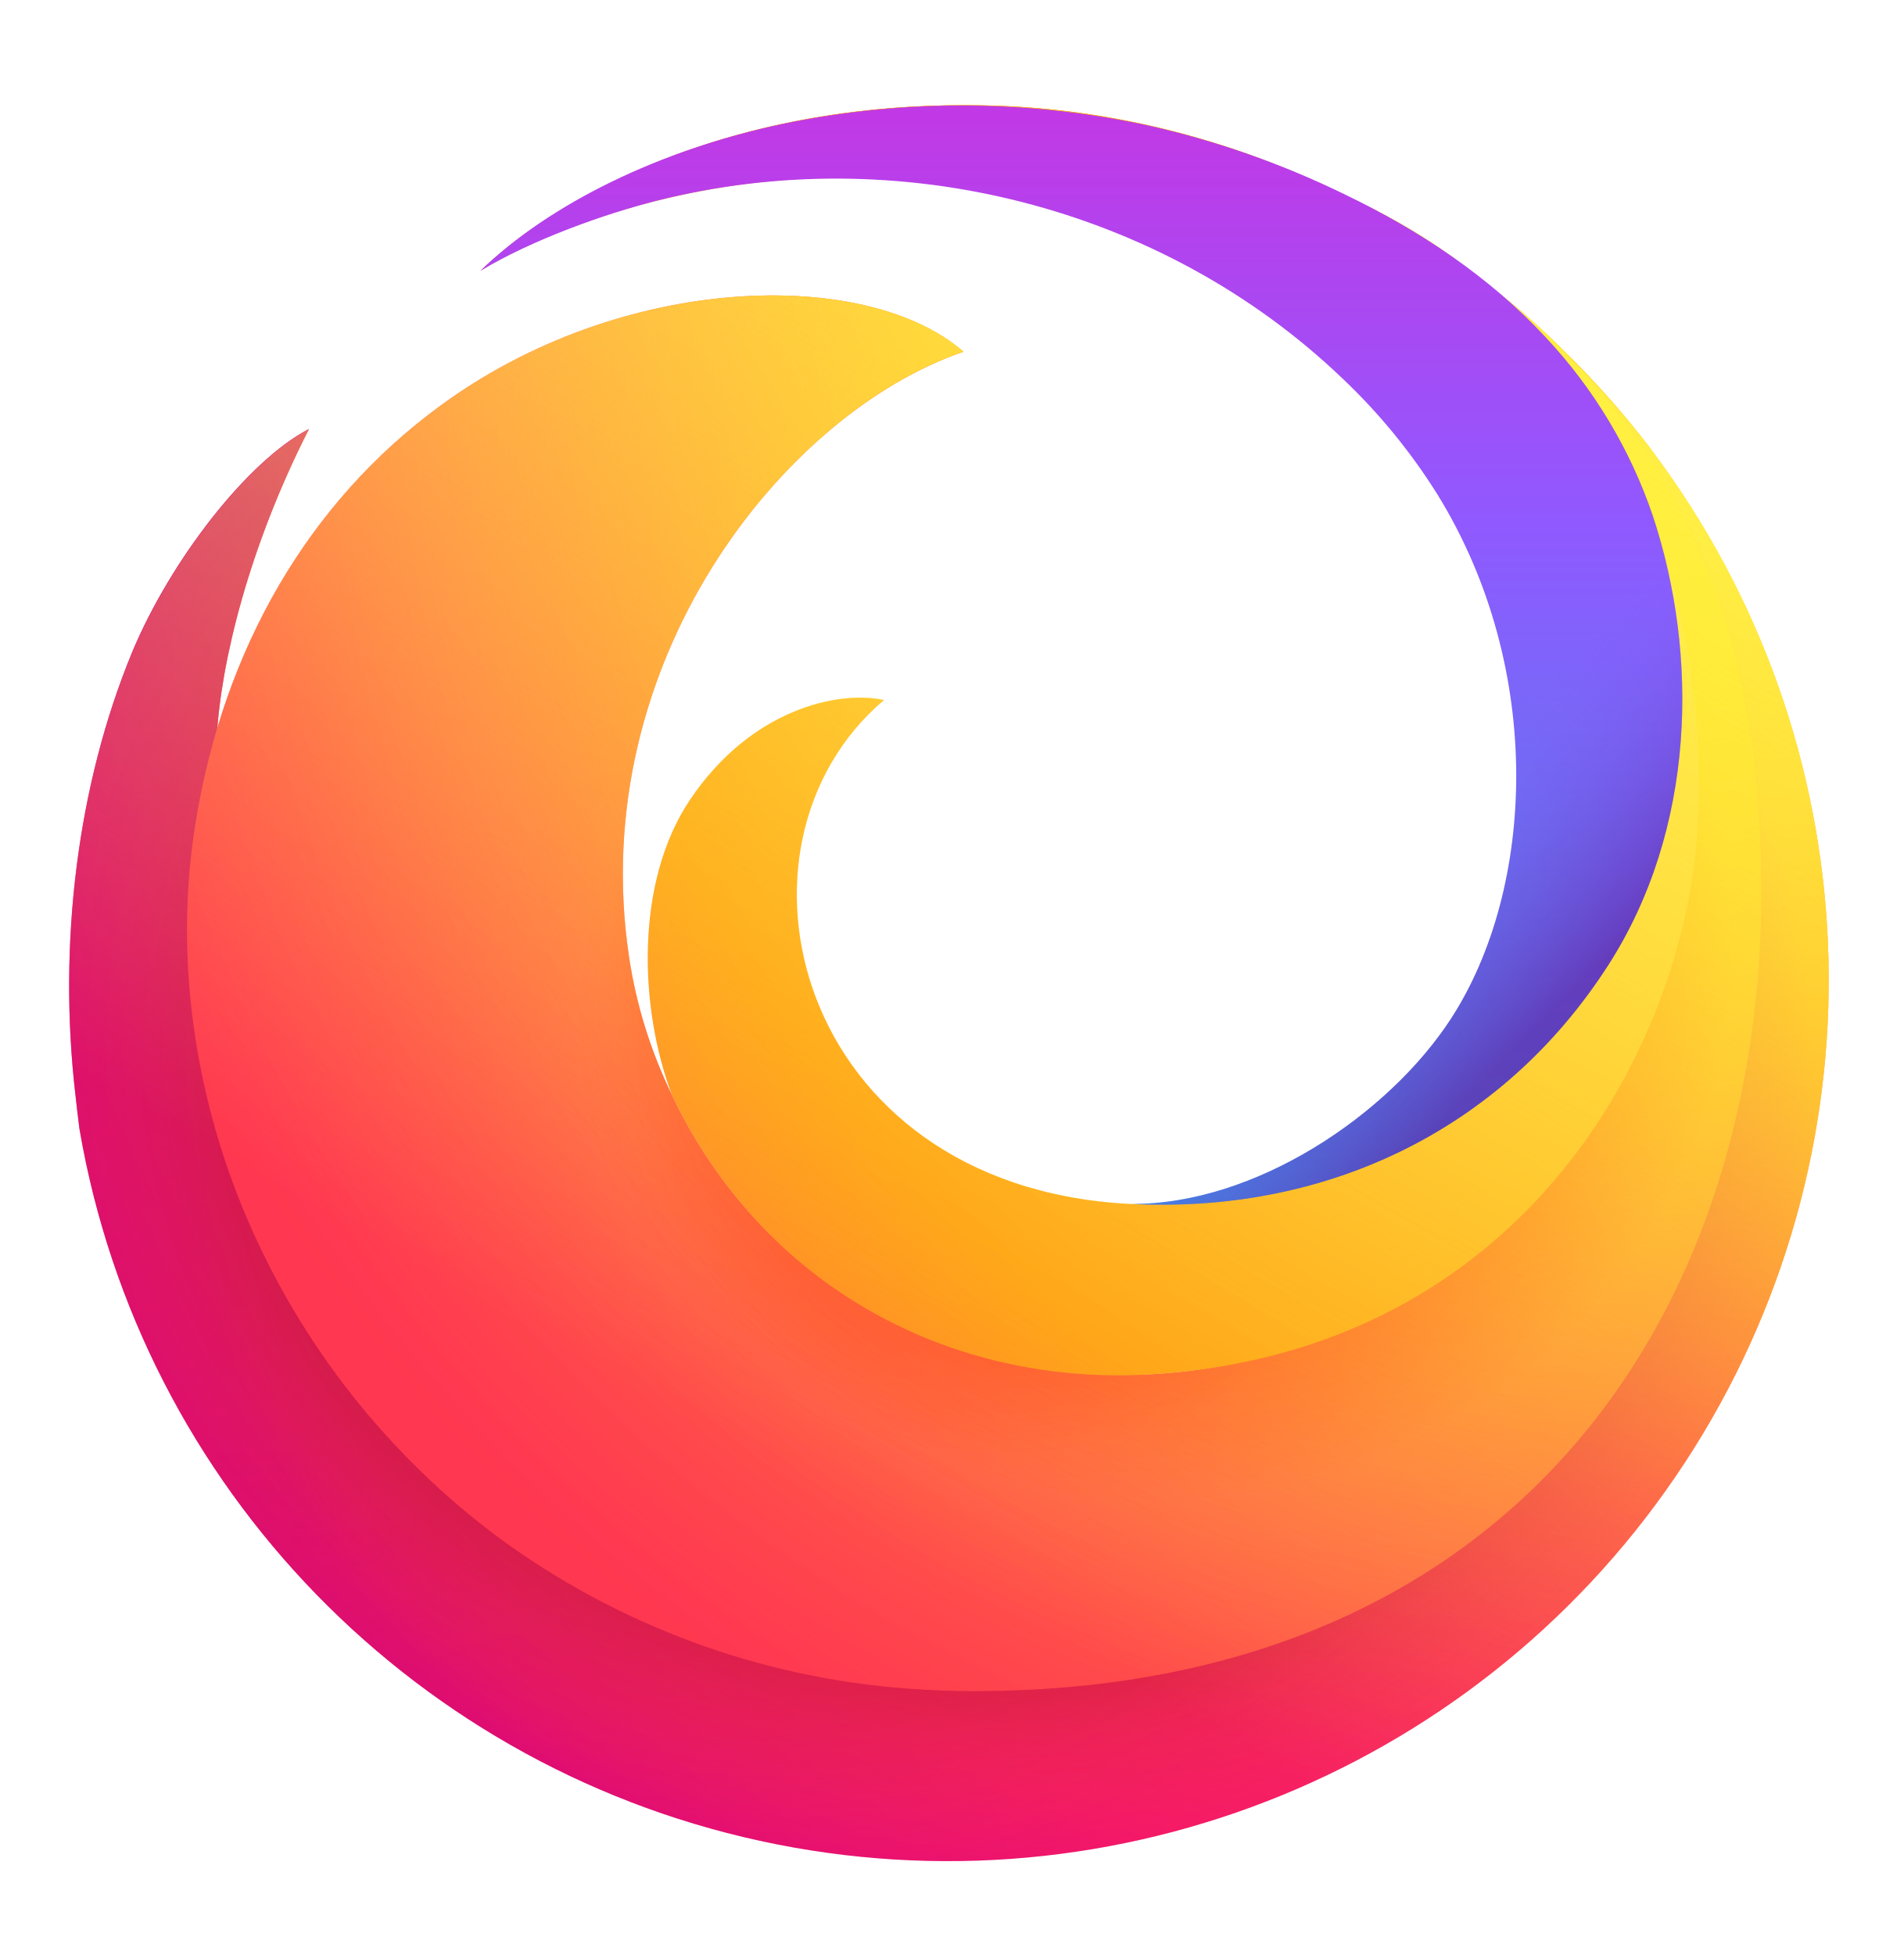
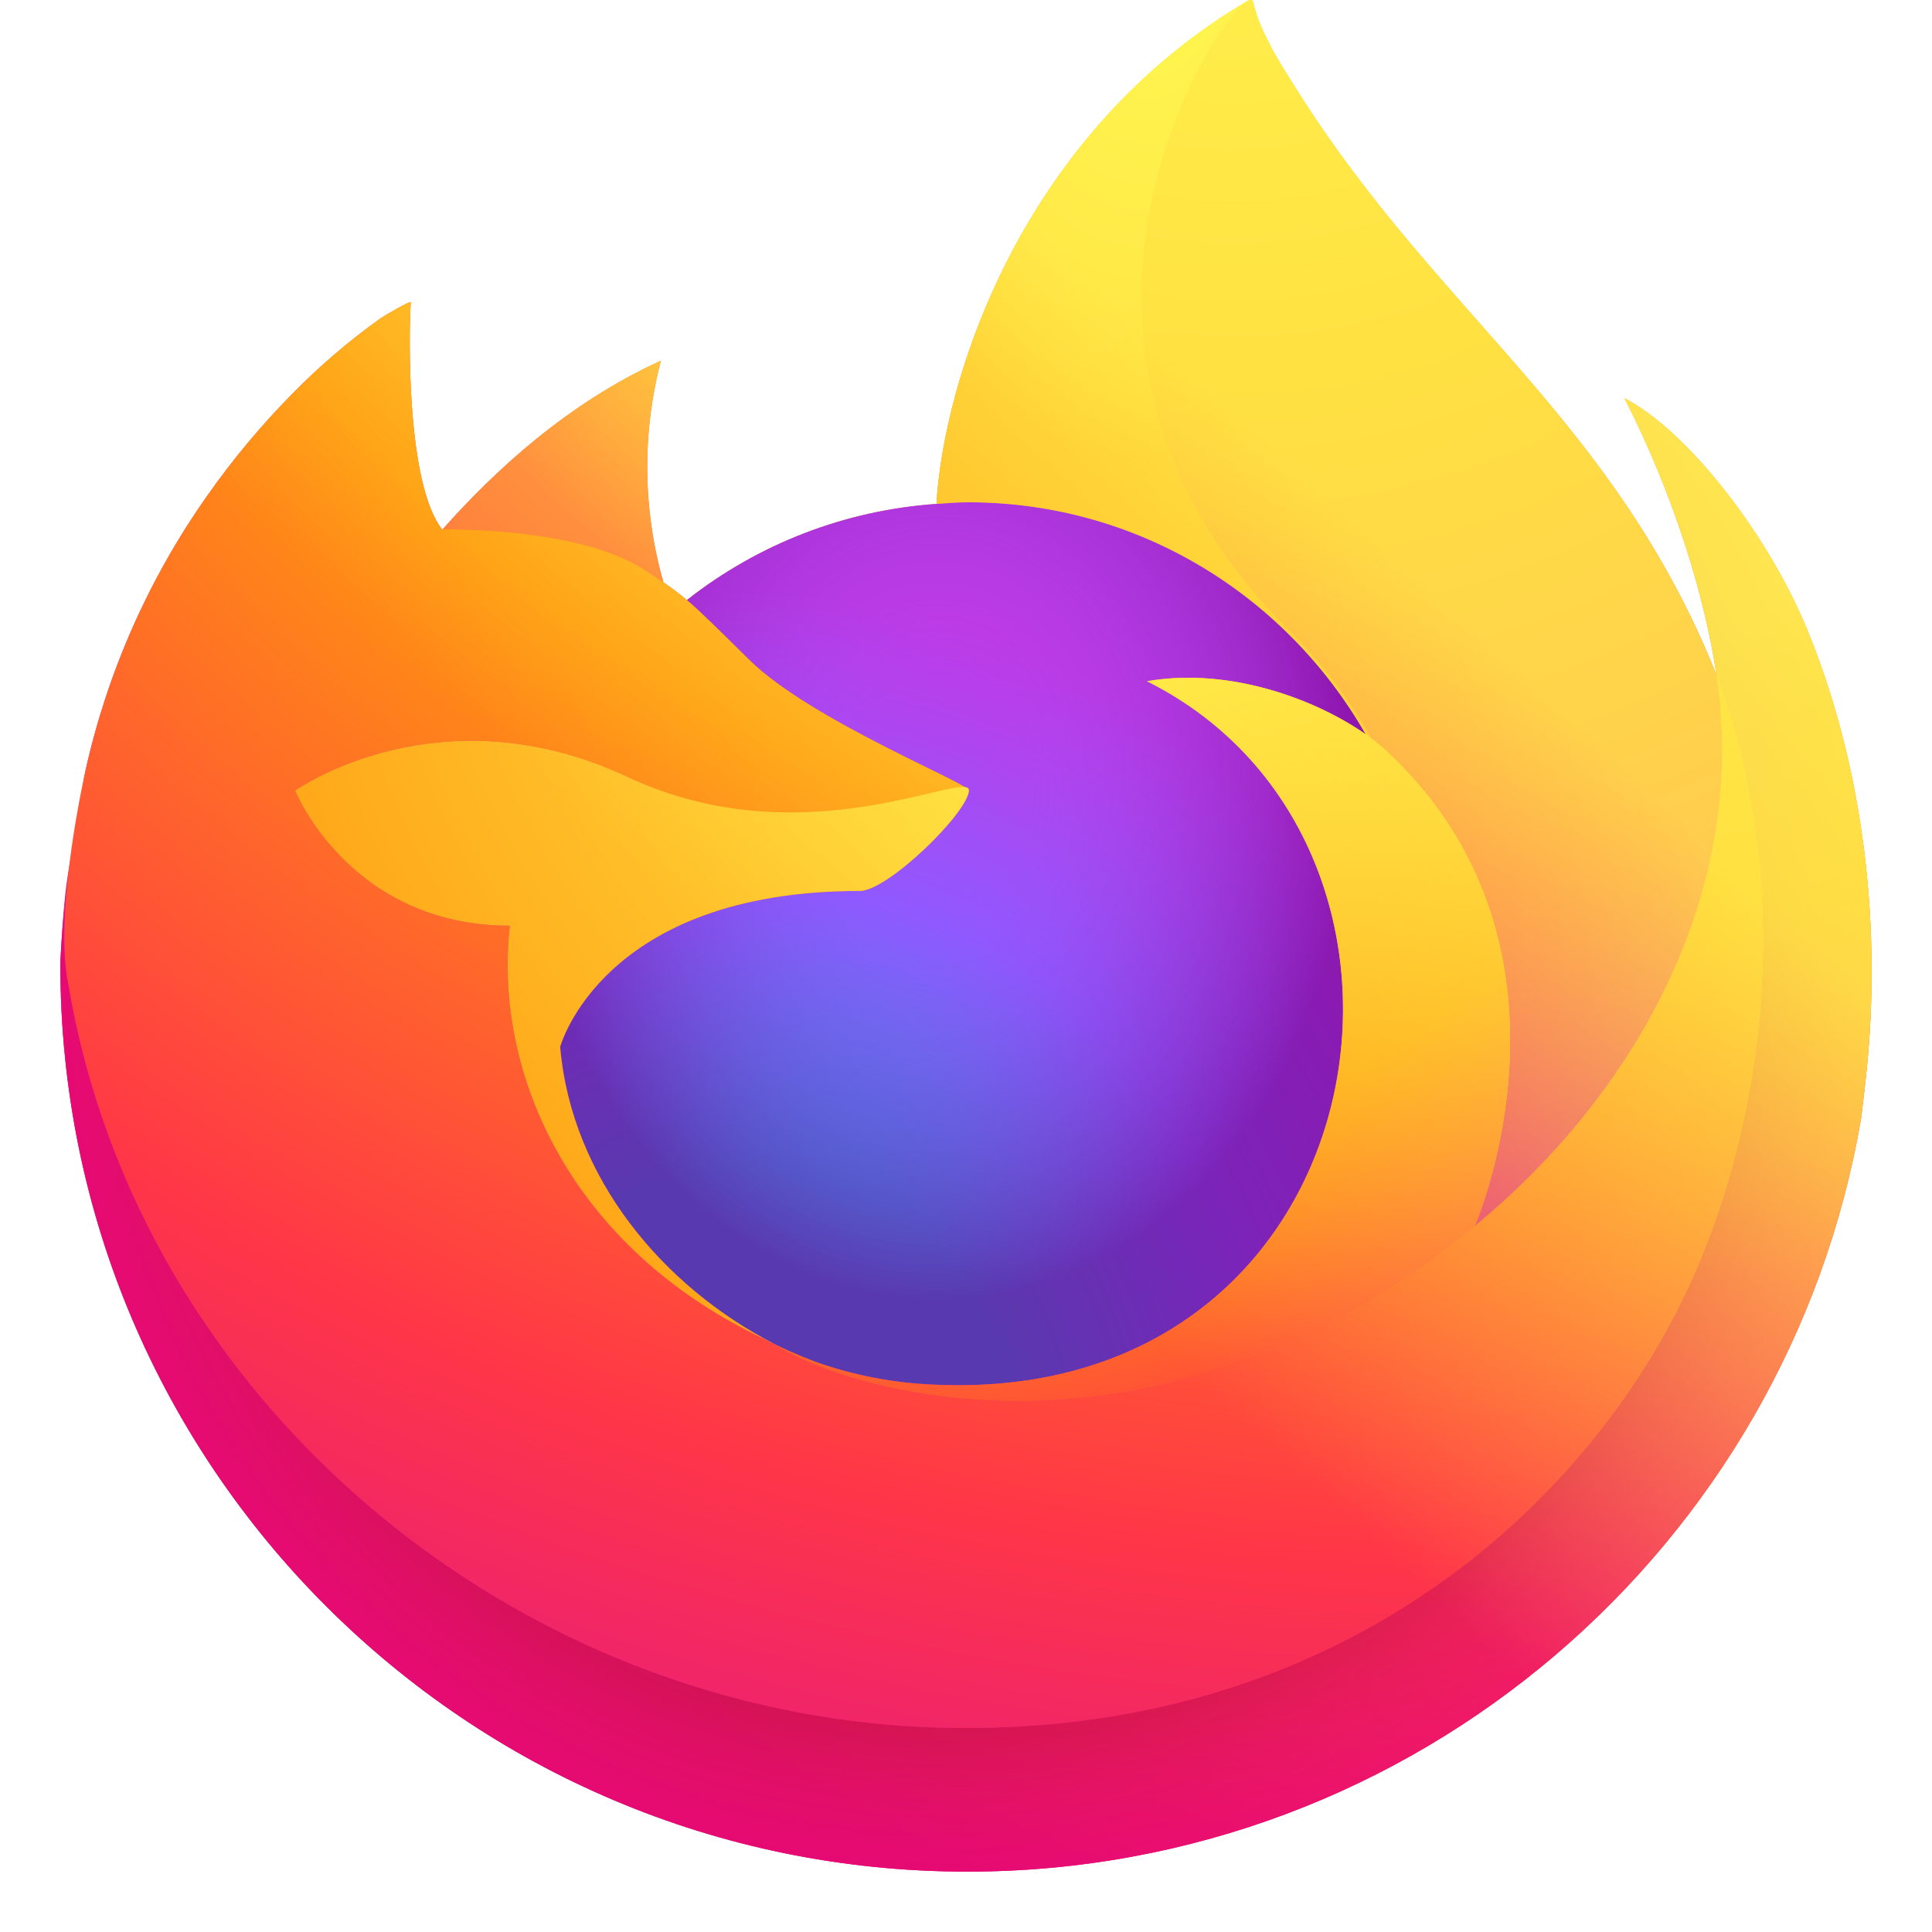
- <svg xmlns="http://www.w3.org/2000/svg" viewBox="0 0 303 311.1">
+ <svg xmlns="http://www.w3.org/2000/svg" width="512" height="512">
  <defs>
-     <style>.cls-1{isolation:isolate;}.cls-2{fill:url(#radial-gradient);}.cls-3{opacity:0.67;}.cls-4{fill:url(#radial-gradient-2);}.cls-5{fill:url(#radial-gradient-3);}.cls-6{fill:url(#radial-gradient-4);}.cls-7{fill:url(#radial-gradient-5);}.cls-8{fill:url(#linear-gradient);}.cls-9{fill:url(#radial-gradient-6);}.cls-10{fill:url(#radial-gradient-7);}.cls-11,.cls-12{opacity:0.53;mix-blend-mode:multiply;}.cls-11{fill:url(#radial-gradient-8);}.cls-12{fill:url(#radial-gradient-9);}.cls-13{fill:url(#radial-gradient-10);}.cls-14{fill:url(#linear-gradient-2);}.cls-15{fill:url(#linear-gradient-3);}.cls-16{fill:url(#linear-gradient-4);}</style>
-     <radialGradient id="radial-gradient" cx="-997.08" cy="-463.24" fx="-985.718" r="317.73" gradientTransform="translate(1258.44 532.89)" gradientUnits="userSpaceOnUse">
+     <radialGradient id="g" cx="210%" cy="-100%" r="290%">
+       <stop offset=".1" stop-color="#ffe226" />
+       <stop offset=".79" stop-color="#ff7139" />
+     </radialGradient>
+     <radialGradient id="c" cx="49%" cy="40%" r="128%" gradientTransform="matrix(.82 0 0 1 .088 0)">
+       <stop offset=".3" stop-color="#960e18" />
+       <stop offset=".35" stop-color="#b11927" stop-opacity=".74" />
+       <stop offset=".43" stop-color="#db293d" stop-opacity=".34" />
+       <stop offset=".5" stop-color="#f5334b" stop-opacity=".09" />
+       <stop offset=".53" stop-color="#ff3750" stop-opacity="0" />
+     </radialGradient>
+     <radialGradient id="d" cx="48%" cy="-12%" r="140%">
+       <stop offset=".13" stop-color="#fff44f" />
+       <stop offset=".53" stop-color="#ff980e" />
+     </radialGradient>
+     <radialGradient id="e" cx="22.76%" cy="110.11%" r="100%">
+       <stop offset=".35" stop-color="#3a8ee6" />
+       <stop offset=".67" stop-color="#9059ff" />
+       <stop offset="1" stop-color="#c139e6" />
+     </radialGradient>
+     <radialGradient id="f" cx="52%" cy="33%" r="59%" gradientTransform="scale(.9 1)">
+       <stop offset=".21" stop-color="#9059ff" stop-opacity="0" />
+       <stop offset=".97" stop-color="#6e008b" stop-opacity=".6" />
+     </radialGradient>
+     <radialGradient id="b" cx="87.4%" cy="-12.9%" r="128%" gradientTransform="matrix(.8 0 0 1 .178 .129)">
+       <stop offset=".13" stop-color="#ffbd4f" />
+       <stop offset=".28" stop-color="#ff980e" />
+       <stop offset=".47" stop-color="#ff3750" />
+       <stop offset=".78" stop-color="#eb0878" />
+       <stop offset=".86" stop-color="#e50080" />
+     </radialGradient>
+     <radialGradient id="h" cx="84%" cy="-41%" r="180%">
+       <stop offset=".11" stop-color="#fff44f" />
+       <stop offset=".46" stop-color="#ff980e" />
+       <stop offset=".72" stop-color="#ff3647" />
+       <stop offset=".9" stop-color="#e31587" />
+     </radialGradient>
+     <radialGradient id="i" cx="16.1%" cy="-18.6%" r="348.8%" gradientTransform="scale(1 .47) rotate(84 .279 -.297)">
      <stop offset="0" stop-color="#fff44f" />
-       <stop offset="0.29" stop-color="#ff980e" />
-       <stop offset="0.43" stop-color="#ff5d36" />
-       <stop offset="0.53" stop-color="#ff3750" />
-       <stop offset="0.75" stop-color="#f5156c" />
-       <stop offset="0.76" stop-color="#f1136e" />
-       <stop offset="0.88" stop-color="#da057a" />
-       <stop offset="0.95" stop-color="#d2007f" />
+       <stop offset=".3" stop-color="#ff980e" />
+       <stop offset=".57" stop-color="#ff3647" />
+       <stop offset=".74" stop-color="#e31587" />
    </radialGradient>
-     <radialGradient id="radial-gradient-2" cx="-1224.24" cy="-450.09" fx="-1217.513" r="188.04" gradientTransform="translate(1258.44 532.89)" gradientUnits="userSpaceOnUse">
-       <stop offset="0" stop-color="#b5007f" />
-       <stop offset="1" stop-color="#f5156c" stop-opacity="0" />
+     <radialGradient id="j" cx="18.9%" cy="-42.5%" r="238.4%">
+       <stop offset=".14" stop-color="#fff44f" />
+       <stop offset=".48" stop-color="#ff980e" />
+       <stop offset=".66" stop-color="#ff3647" />
+       <stop offset=".9" stop-color="#e31587" />
    </radialGradient>
-     <radialGradient id="radial-gradient-3" cx="-969.92" cy="-481.32" fx="-956.576" fy="-487.912" r="373.1" gradientTransform="translate(1258.44 532.89)" gradientUnits="userSpaceOnUse">
-       <stop offset="0" stop-color="#fd0" stop-opacity="0.6" />
-       <stop offset="0.09" stop-color="#ffd702" stop-opacity="0.58" />
-       <stop offset="0.2" stop-color="#fec606" stop-opacity="0.52" />
-       <stop offset="0.32" stop-color="#fda90e" stop-opacity="0.43" />
-       <stop offset="0.45" stop-color="#fc8119" stop-opacity="0.3" />
-       <stop offset="0.57" stop-color="#fa4e27" stop-opacity="0.14" />
-       <stop offset="0.66" stop-color="#f92433" stop-opacity="0" />
+     <radialGradient id="k" cx="159.3%" cy="-44.72%" r="313.1%">
+       <stop offset=".09" stop-color="#fff44f" />
+       <stop offset=".63" stop-color="#ff980e" />
    </radialGradient>
-     <radialGradient id="radial-gradient-4" cx="159" cy="172.15" r="481.33" gradientUnits="userSpaceOnUse">
-       <stop offset="0.15" stop-color="#960e18" />
-       <stop offset="0.18" stop-color="#b11927" stop-opacity="0.74" />
-       <stop offset="0.22" stop-color="#db293d" stop-opacity="0.34" />
-       <stop offset="0.26" stop-color="#f5334b" stop-opacity="0.09" />
-       <stop offset="0.27" stop-color="#ff3750" stop-opacity="0" />
-     </radialGradient>
-     <radialGradient id="radial-gradient-5" cx="122.57" cy="166.1" r="481.33" gradientUnits="userSpaceOnUse">
-       <stop offset="0.11" stop-color="#960e18" />
-       <stop offset="0.15" stop-color="#b11927" stop-opacity="0.74" />
-       <stop offset="0.21" stop-color="#db293d" stop-opacity="0.34" />
-       <stop offset="0.26" stop-color="#f5334b" stop-opacity="0.09" />
-       <stop offset="0.28" stop-color="#ff3750" stop-opacity="0" />
-     </radialGradient>
-     <linearGradient id="linear-gradient" x1="-1087.03" y1="-489" x2="-1004.68" y2="-346.36" gradientTransform="translate(1258.44 532.89)" gradientUnits="userSpaceOnUse">
-       <stop offset="0" stop-color="#ffbc04" />
-       <stop offset="0.17" stop-color="#ffab02" stop-opacity="0.62" />
-       <stop offset="0.34" stop-color="#ff9b01" stop-opacity="0.29" />
-       <stop offset="0.45" stop-color="#ff9200" stop-opacity="0.08" />
-       <stop offset="0.51" stop-color="#ff8e00" stop-opacity="0" />
+     <linearGradient id="a" x1="87.25%" y1="15.5%" x2="9.4%" y2="93.1%">
+       <stop offset=".05" stop-color="#fff44f" />
+       <stop offset=".37" stop-color="#ff980e" />
+       <stop offset=".53" stop-color="#ff3647" />
+       <stop offset=".7" stop-color="#e31587" />
    </linearGradient>
-     <radialGradient id="radial-gradient-6" cx="-1153.02" cy="-98.2" fx="-1141.893" r="311.02" gradientTransform="translate(1360.28 153.08) scale(0.96)" gradientUnits="userSpaceOnUse">
-       <stop offset="0" stop-color="#ff980e" />
-       <stop offset="0.3" stop-color="#ff7139" />
-       <stop offset="0.48" stop-color="#ff5b51" />
-       <stop offset="0.63" stop-color="#ff4f5e" />
-       <stop offset="0.74" stop-color="#ff4055" />
-       <stop offset="0.84" stop-color="#ff3750" />
-     </radialGradient>
-     <radialGradient id="radial-gradient-7" cx="-1153.02" cy="-98.2" fx="-1141.893" r="311.02" gradientTransform="translate(1360.28 153.08) scale(0.96)" gradientUnits="userSpaceOnUse">
-       <stop offset="0.08" stop-color="#ffde08" />
-       <stop offset="0.15" stop-color="#ffdb08" stop-opacity="0.97" />
-       <stop offset="0.25" stop-color="#ffd209" stop-opacity="0.88" />
-       <stop offset="0.37" stop-color="#ffc40b" stop-opacity="0.73" />
-       <stop offset="0.51" stop-color="#ffb00d" stop-opacity="0.53" />
-       <stop offset="0.67" stop-color="#ff970f" stop-opacity="0.28" />
-       <stop offset="0.82" stop-color="#ff7b12" stop-opacity="0" />
-     </radialGradient>
-     <radialGradient id="radial-gradient-8" cx="185.79" cy="151.69" r="146.26" gradientTransform="matrix(0.25, 0.97, -1.01, 0.26, 293.25, -67.47)" gradientUnits="userSpaceOnUse">
-       <stop offset="0.36" stop-color="#ff3750" />
-       <stop offset="0.44" stop-color="#ff4d47" stop-opacity="0.63" />
-       <stop offset="0.55" stop-color="#ff673d" stop-opacity="0.18" />
-       <stop offset="0.59" stop-color="#ff7139" stop-opacity="0" />
-     </radialGradient>
-     <radialGradient id="radial-gradient-9" cx="160.58" cy="164.08" r="146.26" gradientTransform="translate(0 -1.3)" gradientUnits="userSpaceOnUse">
-       <stop offset="0.22" stop-color="#ff3750" stop-opacity="0.8" />
-       <stop offset="0.27" stop-color="#ff444b" stop-opacity="0.63" />
-       <stop offset="0.41" stop-color="#ff643e" stop-opacity="0.18" />
-       <stop offset="0.47" stop-color="#ff7139" stop-opacity="0" />
-     </radialGradient>
-     <radialGradient id="radial-gradient-10" cx="-1090.95" cy="-133.34" r="525.68" gradientTransform="translate(1360.28 153.08) scale(0.96)" gradientUnits="userSpaceOnUse">
-       <stop offset="0.05" stop-color="#fff44f" />
-       <stop offset="0.46" stop-color="#ff980e" />
-       <stop offset="0.52" stop-color="#ff8424" />
-       <stop offset="0.59" stop-color="#ff7634" />
-       <stop offset="0.64" stop-color="#ff7139" />
-     </radialGradient>
-     <linearGradient id="linear-gradient-2" x1="217.57" y1="41.38" x2="74.67" y2="288.89" gradientUnits="userSpaceOnUse">
-       <stop offset="0" stop-color="#fff44f" stop-opacity="0.8" />
-       <stop offset="0.09" stop-color="#fff44f" stop-opacity="0.7" />
-       <stop offset="0.75" stop-color="#fff44f" stop-opacity="0" />
-     </linearGradient>
-     <linearGradient id="linear-gradient-3" x1="-1086.36" y1="-340.47" x2="-1086.36" y2="-514.38" gradientTransform="translate(1258.44 532.89)" gradientUnits="userSpaceOnUse">
-       <stop offset="0" stop-color="#3a8ee6" />
-       <stop offset="0.24" stop-color="#5c79f0" />
-       <stop offset="0.63" stop-color="#9059ff" />
-       <stop offset="1" stop-color="#c139e6" />
-     </linearGradient>
-     <linearGradient id="linear-gradient-4" x1="-1150.36" y1="-515.18" x2="-1009.25" y2="-374.06" gradientTransform="translate(1258.44 532.89)" gradientUnits="userSpaceOnUse">
-       <stop offset="0.81" stop-color="#9059ff" stop-opacity="0" />
-       <stop offset="1" stop-color="#6e008b" stop-opacity="0.5" />
+     <linearGradient id="l" x1="80%" y1="14%" x2="18%" y2="84%">
+       <stop offset=".17" stop-color="#fff44f" stop-opacity=".8" />
+       <stop offset=".6" stop-color="#fff44f" stop-opacity="0" />
    </linearGradient>
  </defs>
-   <g class="cls-1">
-     <g id="Assets">
-       <path class="cls-2" d="M262.81,71.56c-25.31-33.25-64.76-54-106.25-54.79-32.51-.65-55,9.1-67.67,16.93,17-9.84,41.6-15.42,63.14-15.14,55.41.71,114.91,38.34,123.75,106.19,10.14,77.89-44.23,142.9-120.73,143.09-84.16.22-135.34-74.12-122-140.89.67-3.34.33-6.58,1.45-9.73.63-11.74,5.08-30.15,14.67-48.95-9.69,5-22,20.83-28.12,35.48C12.3,124.89,9.21,150.16,12,174.2c.21,1.81.4,3.61.64,5.41a140.2,140.2,0,1,0,250.18-108ZM40.92,83.73Z" />
-       <g class="cls-3">
-         <path class="cls-4" d="M262.81,71.56c-25.31-33.25-64.76-54-106.25-54.79-32.51-.65-55,9.1-67.67,16.93,17-9.84,41.6-15.42,63.14-15.14,55.41.71,114.91,38.34,123.75,106.19,10.14,77.89-44.23,142.9-120.73,143.09-84.16.22-135.34-74.12-122-140.89.67-3.34.33-6.58,1.45-9.73.63-11.74,5.08-30.15,14.67-48.95-9.69,5-22,20.83-28.12,35.48C12.3,124.89,9.21,150.16,12,174.2c.21,1.81.4,3.61.64,5.41a140.2,140.2,0,1,0,250.18-108ZM40.92,83.73Z" />
-       </g>
-       <path class="cls-5" d="M262.81,71.56c-25.31-33.25-64.76-54-106.25-54.79-32.51-.65-55,9.1-67.67,16.93,17-9.84,41.6-15.42,63.14-15.14,55.41.71,114.91,38.34,123.75,106.19,10.14,77.89-44.23,142.9-120.73,143.09-84.16.22-135.34-74.12-122-140.89.67-3.34.33-6.58,1.45-9.73.63-11.74,5.08-30.15,14.67-48.95-9.69,5-22,20.83-28.12,35.48C12.3,124.89,9.21,150.16,12,174.2c.21,1.81.4,3.61.64,5.41a140.2,140.2,0,1,0,250.18-108ZM40.92,83.73Z" />
-       <path class="cls-6" d="M262.81,71.56c-25.31-33.25-64.76-54-106.25-54.79-32.51-.65-55,9.1-67.67,16.93,17-9.84,41.6-15.42,63.14-15.14,55.41.71,114.91,38.34,123.75,106.19,10.14,77.89-44.23,142.9-120.73,143.09-84.16.22-135.34-74.12-122-140.89.67-3.34.33-6.58,1.45-9.73.63-11.74,5.08-30.15,14.67-48.95-9.69,5-22,20.83-28.12,35.48C12.3,124.89,9.21,150.16,12,174.2c.21,1.81.4,3.61.64,5.41a140.2,140.2,0,1,0,250.18-108ZM40.92,83.73Z" />
-       <path class="cls-7" d="M262.81,71.56c-25.31-33.25-64.76-54-106.25-54.79-32.51-.65-55,9.1-67.67,16.93,17-9.84,41.6-15.42,63.14-15.14,55.41.71,114.91,38.34,123.75,106.19,10.14,77.89-44.23,142.9-120.73,143.09-84.16.22-135.34-74.12-122-140.89.67-3.34.33-6.58,1.45-9.73.63-11.74,5.08-30.15,14.67-48.95-9.69,5-22,20.83-28.12,35.48C12.3,124.89,9.21,150.16,12,174.2c.21,1.81.4,3.61.64,5.41a140.2,140.2,0,1,0,250.18-108ZM40.92,83.73Z" />
-       <path class="cls-8" d="M275.78,124.75a142.5,142.5,0,0,1,1.05,25.31q7-1,14-1.85a139.53,139.53,0,0,0-28-76.65c-25.31-33.25-64.76-54-106.25-54.79-32.51-.65-55,9.1-67.67,16.93,17-9.84,41.6-15.42,63.14-15.14C207.44,19.27,266.94,56.9,275.78,124.75Z" />
-       <path class="cls-9" d="M279.19,120.88C271.31,50,207.92,18.1,152,18.56c-21.54.18-46.14,5.3-63.14,15.14a69.31,69.31,0,0,0-12.46,9.44c.45-.37,1.8-1.48,4-3l.22-.15.2-.13A93.33,93.33,0,0,1,107.8,27.37c14.77-4.32,30.76-5.76,46.14-5.38,63.21,3.64,107.82,56,109.37,111.69,1.29,46.12-36.54,82.89-80.15,85-31.72,1.55-61.6-13.76-76.2-44.39a75.75,75.75,0,0,1-6.87-22.12c-6.92-46.61,24.46-86.36,53.24-96.2C137.8,42.46,98.91,43.38,70,64.62,49.11,79.92,35.59,103.2,31.11,131c-3.42,21.18-.2,43.2,8.19,62.87a124.29,124.29,0,0,0,39.92,50.71,125.54,125.54,0,0,0,65.39,24.14c3.47.26,7,.39,10.44.39C247.67,269.08,287.86,199,279.19,120.88Z" />
-       <path class="cls-10" d="M279.19,120.88C271.31,50,207.92,18.1,152,18.56c-21.54.18-46.14,5.3-63.14,15.14a69.31,69.31,0,0,0-12.46,9.44c.45-.37,1.8-1.48,4-3l.22-.15.2-.13A93.33,93.33,0,0,1,107.8,27.37c14.77-4.32,30.76-5.76,46.14-5.38,63.21,3.64,107.82,56,109.37,111.69,1.29,46.12-36.54,82.89-80.15,85-31.72,1.55-61.6-13.76-76.2-44.39a75.75,75.75,0,0,1-6.87-22.12c-6.92-46.61,24.46-86.36,53.24-96.2C137.8,42.46,98.91,43.38,70,64.62,49.11,79.92,35.59,103.2,31.11,131c-3.42,21.18-.2,43.2,8.19,62.87a124.29,124.29,0,0,0,39.92,50.71,125.54,125.54,0,0,0,65.39,24.14c3.47.26,7,.39,10.44.39C247.67,269.08,287.86,199,279.19,120.88Z" />
-       <path class="cls-11" d="M279.19,120.88C271.31,50,207.92,18.1,152,18.56c-21.54.18-46.14,5.3-63.14,15.14a69.31,69.31,0,0,0-12.46,9.44c.45-.37,1.8-1.48,4-3l.22-.15.2-.13A93.33,93.33,0,0,1,107.8,27.37c14.77-4.32,30.76-5.76,46.14-5.38,63.21,3.64,107.82,56,109.37,111.69,1.29,46.12-36.54,82.89-80.15,85-31.72,1.55-61.6-13.76-76.2-44.39a75.75,75.75,0,0,1-6.87-22.12c-6.92-46.61,24.46-86.36,53.24-96.2C137.8,42.46,98.91,43.38,70,64.62,49.11,79.92,35.59,103.2,31.11,131c-3.42,21.18-.2,43.2,8.19,62.87a124.29,124.29,0,0,0,39.92,50.71,125.54,125.54,0,0,0,65.39,24.14c3.47.26,7,.39,10.44.39C247.67,269.08,287.86,199,279.19,120.88Z" />
-       <path class="cls-12" d="M279.19,120.88C271.31,50,207.92,18.1,152,18.56c-21.54.18-46.14,5.3-63.14,15.14a69.31,69.31,0,0,0-12.46,9.44c.45-.37,1.8-1.48,4-3l.22-.15.2-.13A93.33,93.33,0,0,1,107.8,27.37c14.77-4.32,30.76-5.76,46.14-5.38,63.21,3.64,107.82,56,109.37,111.69,1.29,46.12-36.54,82.89-80.15,85-31.72,1.55-61.6-13.76-76.2-44.39a75.75,75.75,0,0,1-6.87-22.12c-6.92-46.61,24.46-86.36,53.24-96.2C137.8,42.46,98.91,43.38,70,64.62,49.11,79.92,35.59,103.2,31.11,131c-3.42,21.18-.2,43.2,8.19,62.87a124.29,124.29,0,0,0,39.92,50.71,125.54,125.54,0,0,0,65.39,24.14c3.47.26,7,.39,10.44.39C247.67,269.08,287.86,199,279.19,120.88Z" />
-       <path class="cls-13" d="M183.16,218.7c59.86-3.63,85.47-53.06,87.07-88.15C272.74,75.76,240.15,16.67,153.94,22c-15.38-.38-31.37,1.06-46.14,5.38A101,101,0,0,0,80.88,39.85l-.2.13-.22.15q-2,1.41-3.93,2.94c2.4-1.64,32.13-19.15,73.43-13.74,49.49,6.47,94.74,44.89,94.74,95.58,0,39-30.21,68.77-65.58,66.64-52.55-3.16-65.79-56.92-38.46-80.15-7.37-1.58-21.23,1.52-30.87,15.91-8.66,12.91-8.17,32.85-2.83,47C121.56,204.94,151.46,220.62,183.16,218.7Z" />
-       <path class="cls-14" d="M262.8,71.56a139.26,139.26,0,0,0-12.18-13.9A109.39,109.39,0,0,0,239.5,47.44,84.75,84.75,0,0,1,246,53.69a78.51,78.51,0,0,1,17.09,28.43c7.31,22.1,6.83,49.76-7.13,71.48-16.63,25.89-43.72,38.67-73,38-1.27,0-2.54,0-3.82-.09-52.55-3.16-65.79-56.92-38.46-80.15-7.37-1.58-21.23,1.52-30.87,15.91-8.66,12.91-8.17,32.85-2.83,47a75.75,75.75,0,0,1-6.87-22.12c-6.92-46.61,24.46-86.36,53.24-96.2C137.8,42.46,98.91,43.38,70,64.62,53.09,77,41,94.61,34.65,115.59c.94-11.77,5.4-29.36,14.56-47.32-9.69,5-22,20.83-28.12,35.48C12.3,124.89,9.21,150.16,12,174.2c.21,1.81.4,3.61.64,5.41a140.2,140.2,0,1,0,250.17-108Z" />
-       <path class="cls-15" d="M263.05,82.12A78.35,78.35,0,0,0,246,53.69c-8.93-9.64-20.06-17-31.83-22.68A142.12,142.12,0,0,0,182.85,20a139.78,139.78,0,0,0-58-.34C105,23.8,87.49,32.39,76.43,43.12c8.29-5,19.86-9.1,28.1-11.18,38.26-9.65,80.39.8,109.11,28.28a94.24,94.24,0,0,1,15.15,18.51c17.13,27.79,15.51,62.73,2.15,83.34-9.92,15.3-31.17,29.66-51,29.51,30.42,1.59,58.79-11.21,76-38C269.89,131.88,270.37,104.22,263.05,82.12Z" />
-       <path class="cls-16" d="M263.05,82.12A78.35,78.35,0,0,0,246,53.69c-8.93-9.64-20.06-17-31.83-22.68A142.12,142.12,0,0,0,182.85,20a139.78,139.78,0,0,0-58-.34C105,23.8,87.49,32.39,76.43,43.12c8.29-5,19.86-9.1,28.1-11.18,38.26-9.65,80.39.8,109.11,28.28a94.24,94.24,0,0,1,15.15,18.51c17.13,27.79,15.51,62.73,2.15,83.34-9.92,15.3-31.17,29.66-51,29.51,30.42,1.59,58.79-11.21,76-38C269.89,131.88,270.37,104.22,263.05,82.12Z" />
-     </g>
-   </g>
+   <path d="M478.711 166.353c-10.445-25.124-31.6-52.248-48.212-60.821 13.52 26.505 21.345 53.093 24.335 72.936 0 .039.015.136.047.4C427.706 111.135 381.627 83.823 344 24.355c-1.9-3.007-3.805-6.022-5.661-9.2a73.716 73.716 0 01-2.646-4.972A43.7 43.7 0 01332.1.677a.626.626 0 00-.546-.644.818.818 0 00-.451 0c-.034.012-.084.051-.12.065-.053.021-.12.069-.176.1.027-.036.083-.117.1-.136-60.37 35.356-80.85 100.761-82.732 133.484a120.249 120.249 0 00-66.142 25.488 71.355 71.355 0 00-6.225-4.7 111.338 111.338 0 01-.674-58.732c-24.688 11.241-43.89 29.01-57.85 44.7h-.111c-9.527-12.067-8.855-51.873-8.312-60.184-.114-.515-7.107 3.63-8.023 4.255a175.073 175.073 0 00-23.486 20.12 210.478 210.478 0 00-22.442 26.913c0 .012-.007.026-.011.038 0-.013.007-.026.011-.038a202.838 202.838 0 00-32.247 72.805c-.115.521-.212 1.061-.324 1.586-.452 2.116-2.08 12.7-2.365 15-.022.177-.032.347-.053.524a229.066 229.066 0 00-3.9 33.157c0 .41-.025.816-.025 1.227C16 388.418 123.6 496 256.324 496c118.865 0 217.56-86.288 236.882-199.63.407-3.076.733-6.168 1.092-9.271 4.777-41.21-.53-84.525-15.587-120.746zM201.716 354.447c1.124.537 2.18 1.124 3.334 1.639.048.033.114.07.163.1a126.191 126.191 0 01-3.497-1.739zm55.053-144.93zm198.131-30.59l-.032-.233c.012.085.027.174.04.259z" fill="url(#a)" />
+   <path d="M478.711 166.353c-10.445-25.124-31.6-52.248-48.212-60.821 13.52 26.505 21.345 53.093 24.335 72.936 0-.058.011.048.036.226.012.085.027.174.04.259 22.675 61.47 10.322 123.978-7.479 162.175-27.539 59.1-94.215 119.67-198.576 116.716C136.1 454.651 36.766 370.988 18.223 261.41c-3.379-17.28 0-26.054 1.7-40.084-2.071 10.816-2.86 13.94-3.9 33.157 0 .41-.025.816-.025 1.227C16 388.418 123.6 496 256.324 496c118.865 0 217.56-86.288 236.882-199.63.407-3.076.733-6.168 1.092-9.271 4.777-41.21-.53-84.525-15.587-120.746z" fill="url(#b)" />
+   <path d="M478.711 166.353c-10.445-25.124-31.6-52.248-48.212-60.821 13.52 26.505 21.345 53.093 24.335 72.936 0-.058.011.048.036.226.012.085.027.174.04.259 22.675 61.47 10.322 123.978-7.479 162.175-27.539 59.1-94.215 119.67-198.576 116.716C136.1 454.651 36.766 370.988 18.223 261.41c-3.379-17.28 0-26.054 1.7-40.084-2.071 10.816-2.86 13.94-3.9 33.157 0 .41-.025.816-.025 1.227C16 388.418 123.6 496 256.324 496c118.865 0 217.56-86.288 236.882-199.63.407-3.076.733-6.168 1.092-9.271 4.777-41.21-.53-84.525-15.587-120.746z" fill="url(#c)" />
+   <path d="M361.922 194.6c.524.368 1 .734 1.493 1.1a130.706 130.706 0 00-22.31-29.112C266.4 91.892 321.516 4.626 330.811.194c.027-.036.083-.117.1-.136-60.37 35.356-80.85 100.761-82.732 133.484 2.8-.194 5.592-.429 8.442-.429 45.051 0 84.289 24.77 105.301 61.487z" fill="url(#d)" />
+   <path d="M256.772 209.514c-.393 5.978-21.514 26.593-28.9 26.593-68.339 0-79.432 41.335-79.432 41.335 3.027 34.81 27.261 63.475 56.611 78.643 1.339.692 2.694 1.317 4.05 1.935a132.768 132.768 0 007.059 2.886 106.743 106.743 0 0031.271 6.031c119.78 5.618 142.986-143.194 56.545-186.408 22.137-3.85 45.115 5.053 57.947 14.067-21.012-36.714-60.25-61.484-105.3-61.484-2.85 0-5.641.235-8.442.429a120.249 120.249 0 00-66.142 25.488c3.664 3.1 7.8 7.244 16.514 15.828 16.302 16.067 58.13 32.705 58.219 34.657z" fill="url(#e)" />
+   <path d="M256.772 209.514c-.393 5.978-21.514 26.593-28.9 26.593-68.339 0-79.432 41.335-79.432 41.335 3.027 34.81 27.261 63.475 56.611 78.643 1.339.692 2.694 1.317 4.05 1.935a132.768 132.768 0 007.059 2.886 106.743 106.743 0 0031.271 6.031c119.78 5.618 142.986-143.194 56.545-186.408 22.137-3.85 45.115 5.053 57.947 14.067-21.012-36.714-60.25-61.484-105.3-61.484-2.85 0-5.641.235-8.442.429a120.249 120.249 0 00-66.142 25.488c3.664 3.1 7.8 7.244 16.514 15.828 16.302 16.067 58.13 32.705 58.219 34.657z" fill="url(#f)" />
+   <path d="M170.829 151.036a244.042 244.042 0 014.981 3.3 111.338 111.338 0 01-.674-58.732c-24.688 11.241-43.89 29.01-57.85 44.7 1.155-.033 36.014-.66 53.543 10.732z" fill="url(#g)" />
+   <path d="M18.223 261.41C36.766 370.988 136.1 454.651 248.855 457.844c104.361 2.954 171.037-57.62 198.576-116.716 17.8-38.2 30.154-100.7 7.479-162.175l-.008-.026-.032-.233c-.025-.178-.04-.284-.036-.226 0 .039.015.136.047.4 8.524 55.661-19.79 109.584-64.051 146.044l-.133.313c-86.245 70.223-168.774 42.368-185.484 30.966a144.108 144.108 0 01-3.5-1.743c-50.282-24.029-71.054-69.838-66.6-109.124-42.457 0-56.934-35.809-56.934-35.809s38.119-27.179 88.358-3.541c46.53 21.893 90.228 3.543 90.233 3.541-.089-1.952-41.917-18.59-58.223-34.656-8.713-8.584-12.85-12.723-16.514-15.828a71.355 71.355 0 00-6.225-4.7 282.929 282.929 0 00-4.981-3.3c-17.528-11.392-52.388-10.765-53.543-10.735h-.111c-9.527-12.067-8.855-51.873-8.312-60.184-.114-.515-7.107 3.63-8.023 4.255a175.073 175.073 0 00-23.486 20.12 210.478 210.478 0 00-22.442 26.919c0 .012-.007.026-.011.038 0-.013.007-.026.011-.038a202.838 202.838 0 00-32.247 72.805c-.115.521-8.65 37.842-4.44 57.199z" fill="url(#h)" />
+   <path d="M341.105 166.587a130.706 130.706 0 0122.31 29.112c1.323.994 2.559 1.985 3.608 2.952 54.482 50.2 25.936 121.2 23.807 126.26 44.261-36.46 72.575-90.383 64.051-146.044C427.706 111.135 381.627 83.823 344 24.355c-1.9-3.007-3.805-6.022-5.661-9.2a73.716 73.716 0 01-2.646-4.972A43.7 43.7 0 01332.1.677a.626.626 0 00-.546-.644.818.818 0 00-.451 0c-.034.012-.084.051-.12.065-.053.021-.12.069-.176.1-9.291 4.428-64.407 91.694 10.298 166.389z" fill="url(#i)" />
+   <path d="M367.023 198.651c-1.049-.967-2.285-1.958-3.608-2.952-.489-.368-.969-.734-1.493-1.1-12.832-9.014-35.81-17.917-57.947-14.067 86.441 43.214 63.235 192.026-56.545 186.408a106.743 106.743 0 01-31.271-6.031 134.51 134.51 0 01-7.059-2.886c-1.356-.618-2.711-1.243-4.05-1.935.048.033.114.07.163.1 16.71 11.4 99.239 39.257 185.484-30.966l.133-.313c2.129-5.054 30.675-76.057-23.807-126.258z" fill="url(#j)" />
+   <path d="M148.439 277.443s11.093-41.335 79.432-41.335c7.388 0 28.509-20.615 28.9-26.593s-43.7 18.352-90.233-3.541c-50.239-23.638-88.358 3.541-88.358 3.541s14.477 35.809 56.934 35.809c-4.453 39.286 16.319 85.1 66.6 109.124 1.124.537 2.18 1.124 3.334 1.639-29.348-15.169-53.582-43.834-56.609-78.644z" fill="url(#k)" />
+   <path d="M478.711 166.353c-10.445-25.124-31.6-52.248-48.212-60.821 13.52 26.505 21.345 53.093 24.335 72.936 0 .039.015.136.047.4C427.706 111.135 381.627 83.823 344 24.355c-1.9-3.007-3.805-6.022-5.661-9.2a73.716 73.716 0 01-2.646-4.972A43.7 43.7 0 01332.1.677a.626.626 0 00-.546-.644.818.818 0 00-.451 0c-.034.012-.084.051-.12.065-.053.021-.12.069-.176.1.027-.036.083-.117.1-.136-60.37 35.356-80.85 100.761-82.732 133.484 2.8-.194 5.592-.429 8.442-.429 45.053 0 84.291 24.77 105.3 61.484-12.832-9.014-35.81-17.917-57.947-14.067 86.441 43.214 63.235 192.026-56.545 186.408a106.743 106.743 0 01-31.271-6.031 134.51 134.51 0 01-7.059-2.886c-1.356-.618-2.711-1.243-4.05-1.935.048.033.114.07.163.1a144.108 144.108 0 01-3.5-1.743c1.124.537 2.18 1.124 3.334 1.639-29.35-15.168-53.584-43.833-56.611-78.643 0 0 11.093-41.335 79.432-41.335 7.388 0 28.509-20.615 28.9-26.593-.089-1.952-41.917-18.59-58.223-34.656-8.713-8.584-12.85-12.723-16.514-15.828a71.355 71.355 0 00-6.225-4.7 111.338 111.338 0 01-.674-58.732c-24.688 11.241-43.89 29.01-57.85 44.7h-.111c-9.527-12.067-8.855-51.873-8.312-60.184-.114-.515-7.107 3.63-8.023 4.255a175.073 175.073 0 00-23.486 20.12 210.478 210.478 0 00-22.435 26.916c0 .012-.007.026-.011.038 0-.013.007-.026.011-.038a202.838 202.838 0 00-32.247 72.805c-.115.521-.212 1.061-.324 1.586-.452 2.116-2.486 12.853-2.77 15.156-.022.177.021-.176 0 0a279.565 279.565 0 00-3.544 33.53c0 .41-.025.816-.025 1.227C16 388.418 123.6 496 256.324 496c118.865 0 217.56-86.288 236.882-199.63.407-3.076.733-6.168 1.092-9.271 4.777-41.21-.53-84.525-15.587-120.746zm-23.841 12.341c.012.085.027.174.04.259l-.008-.026-.032-.233z" fill="url(#l)" />
</svg>
